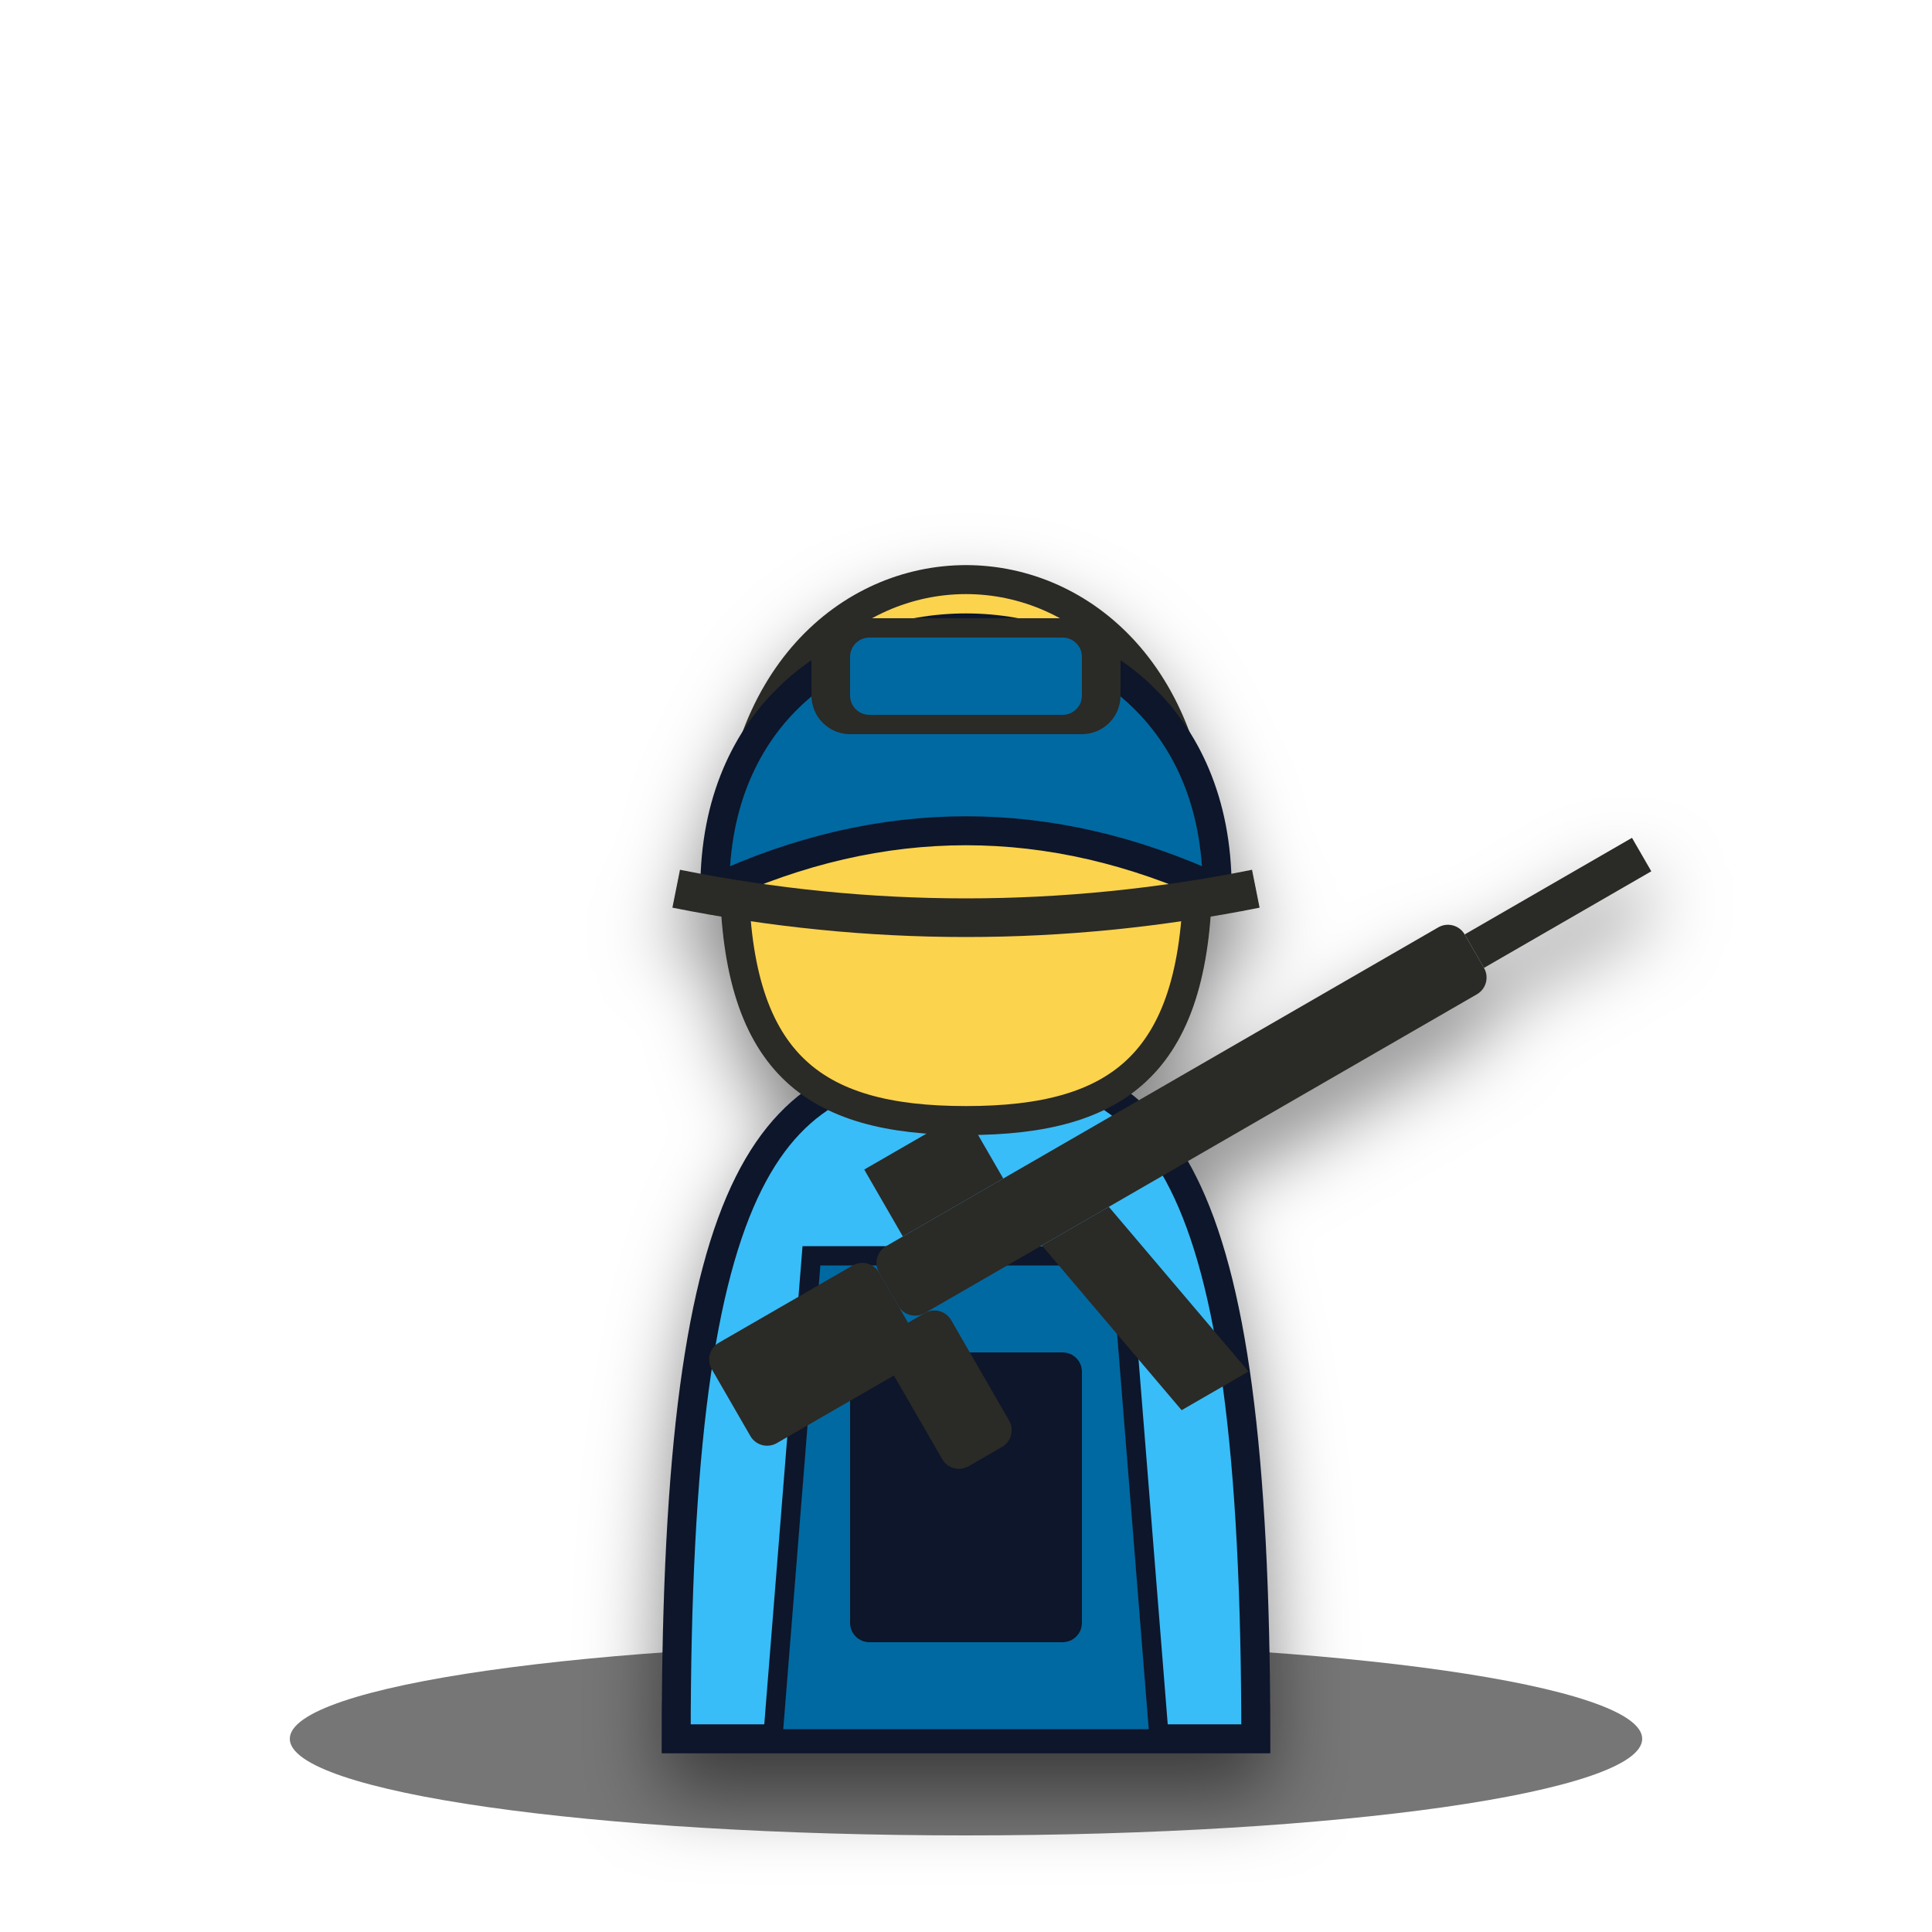
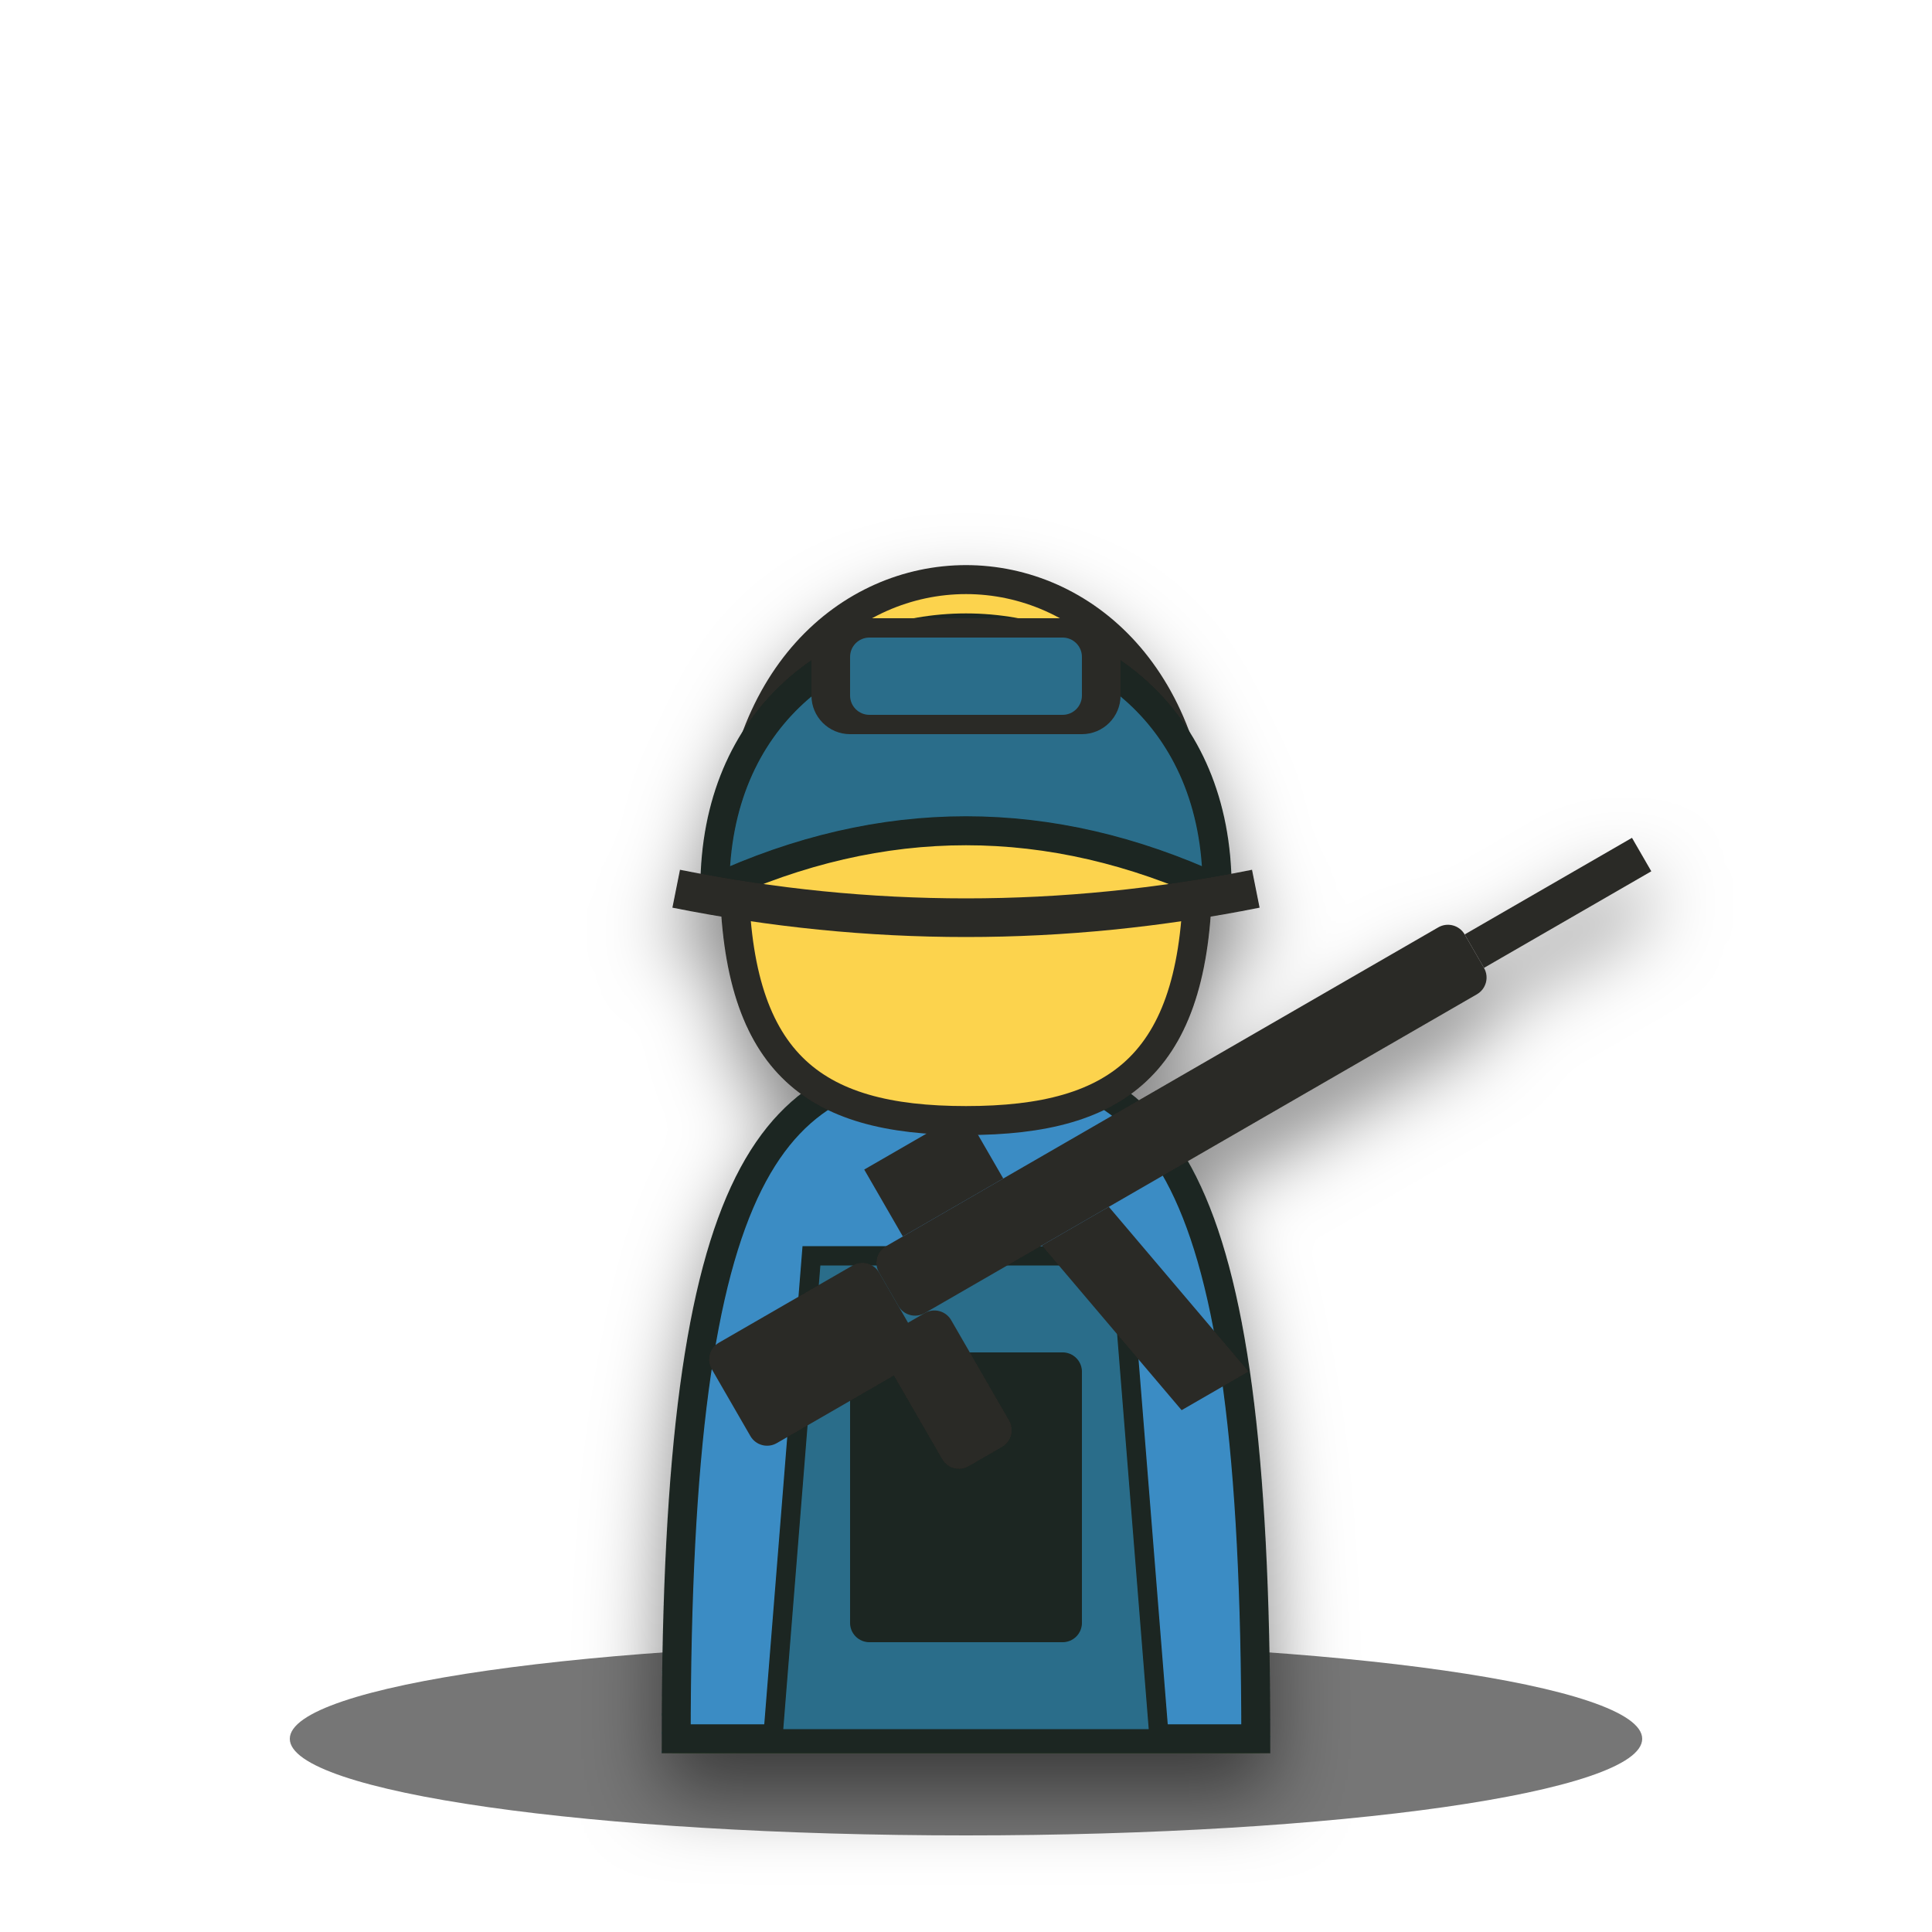
<svg xmlns="http://www.w3.org/2000/svg" viewBox="0 0 100 100">
  <defs>
    <filter id="shadow" x="-20%" y="-20%" width="140%" height="140%">
      <feDropShadow dx="0" dy="2" stdDeviation="2" flood-color="rgba(0,0,0,0.5)" />
    </filter>
  </defs>
  <ellipse cx="50" cy="90" rx="35" ry="5" fill="#1a1a1a" opacity="0.6" />
  <g filter="url(#shadow)">
-     <path d="M 35 90 C 35 60, 40 55, 50 55 C 60 55, 65 60, 65 90 Z" fill="#38bdf8" stroke="#0f172a" stroke-width="1.5" />
-     <path d="M 40 90 L 42 65 L 58 65 L 60 90 Z" fill="#0369a1" stroke="#0f172a" stroke-width="1" />
-     <rect x="44" y="70" width="12" height="15" fill="#0f172a" rx="1" />
+     <path d="M 35 90 C 35 60, 40 55, 50 55 C 60 55, 65 60, 65 90 Z" fill="#3b8cc4" stroke="#1a2520" stroke-width="1.5" />
+     <path d="M 40 90 L 42 65 L 58 65 L 60 90 Z" fill="#2a6d8a" stroke="#1a2520" stroke-width="1" />
+     <rect x="44" y="70" width="12" height="15" fill="#1a2520" rx="1" />
    <path d="M 38 45 C 38 25, 62 25, 62 45 C 62 55, 58 58, 50 58 C 42 58, 38 55, 38 45 Z" fill="#fcd34d" stroke="#2c2a26" stroke-width="1.5" />
-     <path d="M 37 46 C 37 28, 63 28, 63 46 Q 50 40 37 46 Z" fill="#0369a1" stroke="#0f172a" stroke-width="1.5" />
+     <path d="M 37 46 C 37 28, 63 28, 63 46 Q 50 40 37 46 Z" fill="#2a6d8a" stroke="#1a2520" stroke-width="1.5" />
    <path d="M 35 46 Q 50 49 65 46" fill="none" stroke="#2c2a26" stroke-width="2" />
    <rect x="42" y="32" width="16" height="6" rx="2" fill="#2c2a26" />
-     <rect x="44" y="33" width="12" height="4" rx="1" fill="#0369a1" />
+     <rect x="44" y="33" width="12" height="4" rx="1" fill="#2a6d8a" />
    <g transform="translate(45, 65) rotate(-30)">
      <rect x="0" y="0" width="35" height="4" fill="#2c2a26" rx="1" />
      <rect x="-10" y="0" width="10" height="6" fill="#2c2a26" rx="1" />
      <path d="M 8 4 L 10 15 L 14 15 L 12 4 Z" fill="#2c2a26" />
      <rect x="-2" y="4" width="4" height="8" fill="#2c2a26" rx="1" />
      <rect x="2" y="-4" width="6" height="4" fill="#2c2a26" />
      <rect x="35" y="1" width="10" height="2" fill="#2c2a26" />
    </g>
  </g>
</svg>
